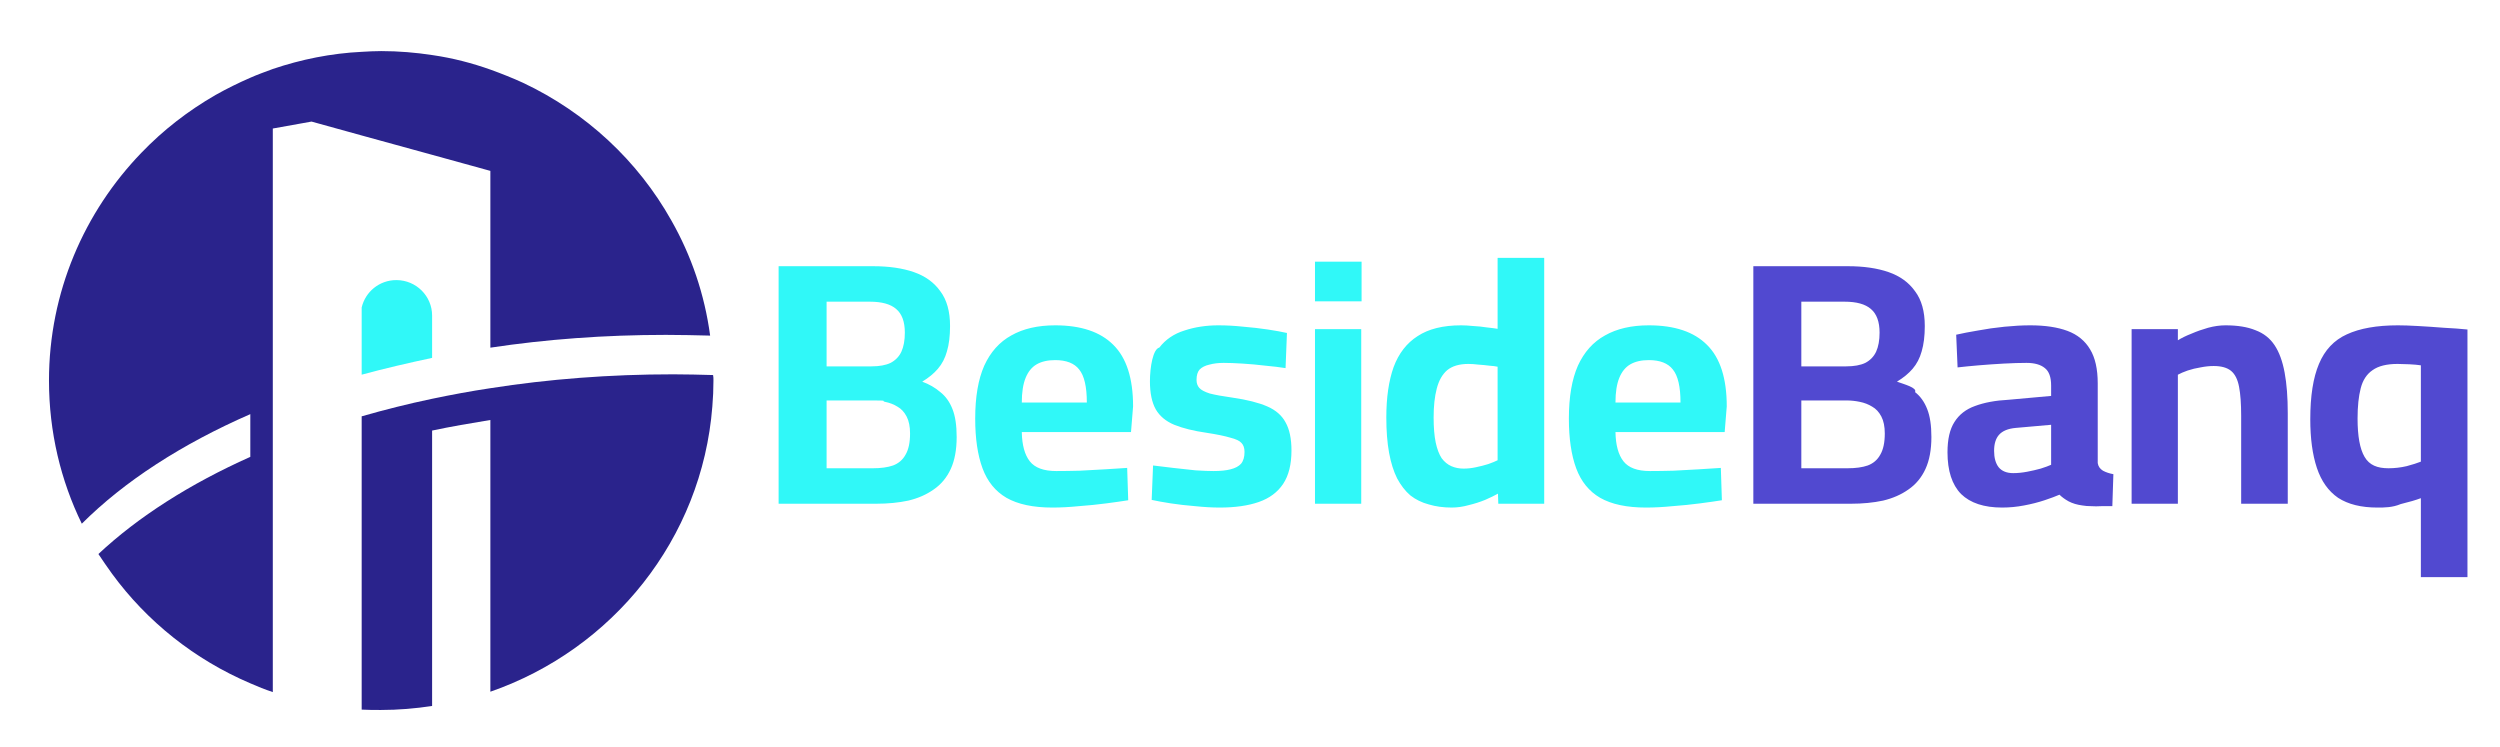
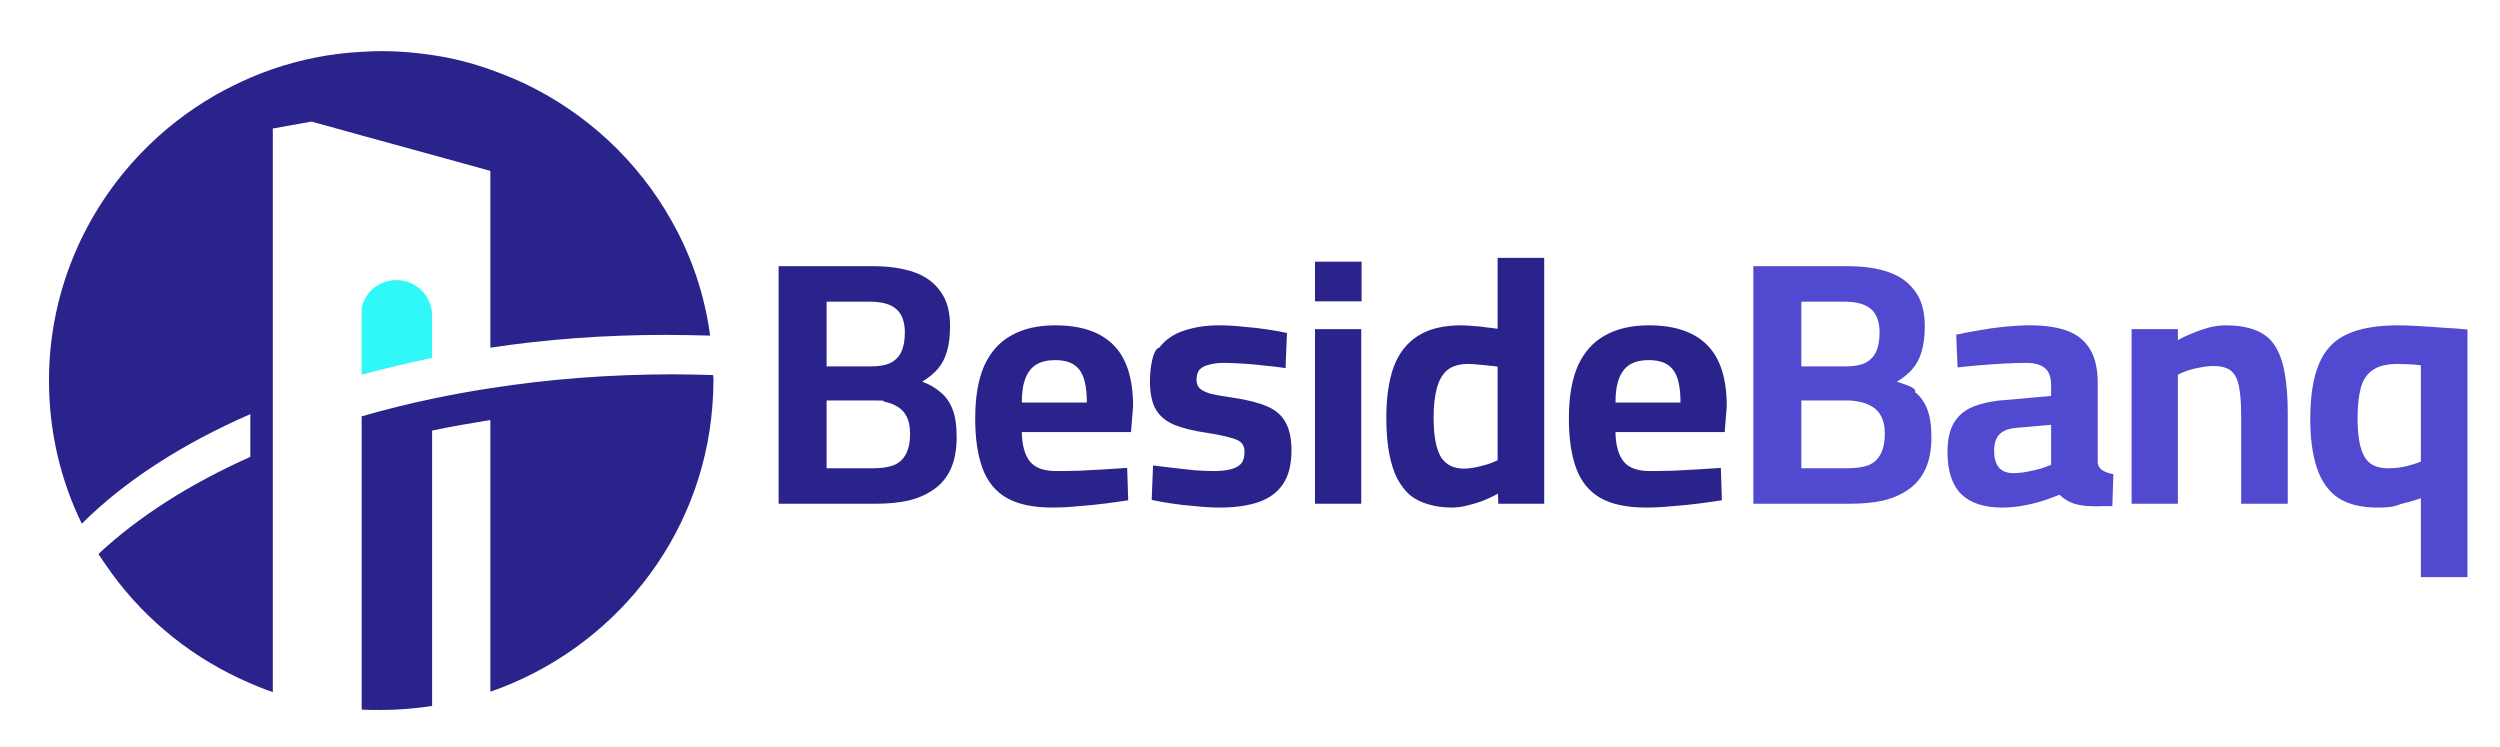
<svg xmlns="http://www.w3.org/2000/svg" width="335" height="100" viewBox="55 160 335 100" fill="none">
  <path d="M174.171 260.863C174.171 260.961 174.171 261.059 174.171 261.206C174.171 261.157 174.122 261.108 174.122 261.059C174.171 261.01 174.171 260.961 174.171 260.863Z" stroke="#FF0000" stroke-width="1.372" stroke-miterlimit="10" />
  <path d="M112.902 202.28V207.957C109.69 208.642 106.528 209.376 103.464 210.208V201.203C103.958 199.098 105.836 197.532 108.109 197.532C110.777 197.532 112.902 199.686 112.902 202.28Z" fill="#30F8F8" />
  <path d="M150.158 204.971C148.181 204.923 146.205 204.874 144.228 204.874C136.076 204.874 128.17 205.461 120.709 206.587V182.899L112.902 180.745L103.464 178.151L96.745 176.291L91.556 177.221V252.739C90.519 252.396 89.531 252.005 88.542 251.564C81.081 248.383 74.707 243.293 70.013 236.882C69.371 236.001 68.778 235.12 68.185 234.239C73.521 229.247 80.439 224.842 88.542 221.22V215.494C79.352 219.507 71.644 224.499 65.962 230.177C63.145 224.401 61.564 217.892 61.564 210.991C61.564 199.147 66.307 188.38 73.966 180.451C76.881 177.417 80.241 174.823 83.898 172.719C85.38 171.887 86.961 171.104 88.542 170.418C89.531 169.978 90.519 169.635 91.556 169.244C95.312 167.971 99.363 167.139 103.514 166.943C104.354 166.895 105.194 166.846 106.083 166.846C108.405 166.846 110.728 167.041 112.951 167.384C115.669 167.775 118.288 168.461 120.758 169.342C122.24 169.88 123.723 170.467 125.106 171.104C133.506 175.068 140.473 181.528 144.969 189.555C147.638 194.253 149.416 199.441 150.158 204.971Z" fill="#2A238C" />
  <path d="M150.602 210.991C150.602 212.166 150.553 213.291 150.454 214.466C149.071 232.232 137.064 247.013 120.709 252.69V216.277C118.041 216.717 115.422 217.158 112.902 217.696V254.599C110.678 254.941 108.356 255.137 106.034 255.137C105.194 255.137 104.304 255.137 103.464 255.088V215.788C106.528 214.907 109.641 214.123 112.902 213.438C115.471 212.9 118.09 212.411 120.709 212.019C128.516 210.795 136.718 210.159 145.217 210.159C146.995 210.159 148.774 210.208 150.553 210.257C150.602 210.453 150.602 210.746 150.602 210.991Z" fill="#2A238C" />
-   <path d="M159.334 227.5V195.672H172.009C174.121 195.672 175.939 195.936 177.461 196.464C178.983 196.992 180.164 197.847 181.003 199.027C181.873 200.177 182.307 201.73 182.307 203.687C182.307 205.023 182.168 206.157 181.888 207.089C181.64 207.99 181.236 208.767 180.676 209.419C180.148 210.04 179.449 210.615 178.579 211.143C179.511 211.485 180.319 211.951 181.003 212.541C181.717 213.101 182.261 213.862 182.634 214.825C183.006 215.757 183.193 216.999 183.193 218.553C183.193 220.261 182.929 221.69 182.401 222.84C181.873 223.989 181.111 224.906 180.117 225.589C179.154 226.273 178.02 226.77 176.715 227.081C175.411 227.36 173.982 227.5 172.428 227.5H159.334ZM165.764 222.747H171.962C173.05 222.747 173.95 222.622 174.665 222.374C175.411 222.094 175.97 221.613 176.343 220.929C176.747 220.246 176.948 219.298 176.948 218.087C176.948 217.155 176.793 216.394 176.482 215.803C176.172 215.213 175.768 214.778 175.271 214.499C174.774 214.188 174.215 213.97 173.593 213.846C173.003 213.722 174.213 213.66 171.822 213.66H165.764V222.747ZM165.764 209.093H171.776C172.832 209.093 173.686 208.938 174.339 208.627C174.991 208.285 175.473 207.788 175.783 207.136C176.094 206.452 176.249 205.598 176.249 204.573C176.249 203.112 175.861 202.056 175.084 201.404C174.339 200.751 173.158 200.425 171.543 200.425H165.764V209.093ZM196.022 228.013C193.444 228.013 191.393 227.578 189.871 226.708C188.38 225.838 187.308 224.518 186.656 222.747C186.003 220.976 185.677 218.755 185.677 216.083C185.677 213.194 186.081 210.833 186.889 209C187.727 207.167 188.939 205.815 190.523 204.945C192.108 204.045 194.065 203.594 196.395 203.594C199.843 203.594 202.437 204.464 204.177 206.204C205.948 207.943 206.833 210.693 206.833 214.452L206.554 217.9H191.921C191.952 219.64 192.31 220.945 192.993 221.815C193.677 222.685 194.857 223.12 196.535 223.12C197.498 223.12 198.554 223.104 199.704 223.073C200.853 223.011 201.987 222.949 203.105 222.887C204.255 222.824 205.234 222.762 206.041 222.7L206.181 227.034C205.404 227.158 204.426 227.298 203.245 227.453C202.065 227.609 200.838 227.733 199.564 227.826C198.321 227.95 197.141 228.013 196.022 228.013ZM191.921 213.939H200.636C200.636 211.827 200.294 210.351 199.61 209.512C198.958 208.673 197.886 208.254 196.395 208.254C195.401 208.254 194.578 208.44 193.925 208.813C193.273 209.186 192.776 209.792 192.434 210.631C192.092 211.469 191.921 212.572 191.921 213.939ZM218.457 228.013C217.432 228.013 216.329 227.95 215.149 227.826C213.999 227.733 212.912 227.609 211.887 227.453C210.893 227.298 210.038 227.143 209.324 226.987L209.51 222.374C210.318 222.467 211.219 222.576 212.213 222.7C213.238 222.824 214.232 222.933 215.195 223.026C216.189 223.089 216.997 223.12 217.619 223.12C218.551 223.12 219.312 223.042 219.902 222.887C220.523 222.731 220.989 222.483 221.3 222.141C221.611 221.768 221.766 221.24 221.766 220.557C221.766 220.028 221.626 219.625 221.347 219.345C221.098 219.065 220.601 218.832 219.855 218.646C219.141 218.428 218.085 218.211 216.687 217.994C214.947 217.745 213.502 217.388 212.353 216.922C211.234 216.456 210.411 215.772 209.883 214.871C209.355 213.939 209.091 212.681 209.091 211.097C209.091 209.171 209.51 206.764 210.349 206.576C211.188 205.489 212.306 204.728 213.704 204.293C215.102 203.827 216.624 203.594 218.271 203.594C219.358 203.594 220.477 203.656 221.626 203.78C222.776 203.874 223.863 203.998 224.888 204.153C225.913 204.309 226.768 204.464 227.451 204.619L227.265 209.326C226.488 209.202 225.587 209.093 224.562 209C223.537 208.875 222.512 208.782 221.486 208.72C220.492 208.658 219.653 208.627 218.97 208.627C218.255 208.627 217.619 208.705 217.059 208.86C216.5 208.984 216.065 209.202 215.754 209.512C215.475 209.823 215.335 210.289 215.335 210.91C215.335 211.345 215.459 211.702 215.708 211.982C215.956 212.262 216.422 212.51 217.106 212.728C217.82 212.914 218.846 213.101 220.182 213.287C222.108 213.567 223.645 213.955 224.795 214.452C225.944 214.949 226.768 215.664 227.265 216.596C227.793 217.528 228.057 218.786 228.057 220.37C228.057 222.234 227.684 223.725 226.939 224.844C226.193 225.962 225.106 226.77 223.677 227.267C222.247 227.764 220.508 228.013 218.457 228.013ZM231.208 227.5V204.107H237.405V227.5H231.208ZM231.208 200.379V195.066H237.452V200.379H231.208ZM249.528 228.013C248.41 228.013 247.384 227.873 246.452 227.593C245.52 227.345 244.697 226.941 243.983 226.382C243.299 225.791 242.709 225.03 242.212 224.098C241.746 223.166 241.389 222.032 241.14 220.696C240.891 219.329 240.767 217.745 240.767 215.943C240.767 213.271 241.093 211.019 241.746 209.186C242.429 207.353 243.501 205.971 244.961 205.039C246.421 204.076 248.363 203.594 250.786 203.594C251.252 203.594 251.796 203.625 252.417 203.687C253.039 203.718 253.644 203.78 254.235 203.874C254.825 203.936 255.307 203.998 255.679 204.06V194.554H261.924V227.5H255.773L255.726 226.149C255.291 226.397 254.716 226.677 254.002 226.987C253.318 227.267 252.588 227.5 251.811 227.686C251.035 227.904 250.274 228.013 249.528 228.013ZM251.112 222.793C251.672 222.793 252.231 222.731 252.79 222.607C253.38 222.483 253.924 222.343 254.421 222.188C254.949 222.001 255.369 221.83 255.679 221.675V209.139C255.4 209.077 255.027 209.031 254.561 209C254.095 208.938 253.613 208.891 253.116 208.86C252.619 208.798 252.169 208.767 251.765 208.767C250.553 208.767 249.606 209.046 248.922 209.605C248.27 210.165 247.804 210.988 247.524 212.075C247.245 213.132 247.105 214.421 247.105 215.943C247.105 217.279 247.198 218.397 247.384 219.298C247.571 220.168 247.835 220.867 248.177 221.395C248.549 221.892 248.984 222.25 249.481 222.467C249.979 222.685 250.522 222.793 251.112 222.793ZM275.574 228.013C272.995 228.013 270.945 227.578 269.423 226.708C267.932 225.838 266.86 224.518 266.207 222.747C265.555 220.976 265.229 218.755 265.229 216.083C265.229 213.194 265.633 210.833 266.44 209C267.279 207.167 268.491 205.815 270.075 204.945C271.66 204.045 273.617 203.594 275.947 203.594C279.395 203.594 281.989 204.464 283.729 206.204C285.5 207.943 286.385 210.693 286.385 214.452L286.106 217.9H271.473C271.504 219.64 271.862 220.945 272.545 221.815C273.228 222.685 274.409 223.12 276.087 223.12C277.05 223.12 278.106 223.104 279.255 223.073C280.405 223.011 281.539 222.949 282.657 222.887C283.807 222.824 284.785 222.762 285.593 222.7L285.733 227.034C284.956 227.158 283.978 227.298 282.797 227.453C281.617 227.609 280.389 227.733 279.116 227.826C277.873 227.95 276.692 228.013 275.574 228.013ZM271.473 213.939H280.187C280.187 211.827 279.846 210.351 279.162 209.512C278.51 208.673 277.438 208.254 275.947 208.254C274.953 208.254 274.129 208.44 273.477 208.813C272.825 209.186 272.328 209.792 271.986 210.631C271.644 211.469 271.473 212.572 271.473 213.939Z" fill="#30F8F8" />
+   <path d="M159.334 227.5V195.672H172.009C174.121 195.672 175.939 195.936 177.461 196.464C178.983 196.992 180.164 197.847 181.003 199.027C181.873 200.177 182.307 201.73 182.307 203.687C182.307 205.023 182.168 206.157 181.888 207.089C181.64 207.99 181.236 208.767 180.676 209.419C180.148 210.04 179.449 210.615 178.579 211.143C179.511 211.485 180.319 211.951 181.003 212.541C181.717 213.101 182.261 213.862 182.634 214.825C183.006 215.757 183.193 216.999 183.193 218.553C183.193 220.261 182.929 221.69 182.401 222.84C181.873 223.989 181.111 224.906 180.117 225.589C179.154 226.273 178.02 226.77 176.715 227.081C175.411 227.36 173.982 227.5 172.428 227.5H159.334ZM165.764 222.747H171.962C173.05 222.747 173.95 222.622 174.665 222.374C175.411 222.094 175.97 221.613 176.343 220.929C176.747 220.246 176.948 219.298 176.948 218.087C176.948 217.155 176.793 216.394 176.482 215.803C176.172 215.213 175.768 214.778 175.271 214.499C174.774 214.188 174.215 213.97 173.593 213.846C173.003 213.722 174.213 213.66 171.822 213.66H165.764V222.747ZM165.764 209.093H171.776C172.832 209.093 173.686 208.938 174.339 208.627C174.991 208.285 175.473 207.788 175.783 207.136C176.094 206.452 176.249 205.598 176.249 204.573C176.249 203.112 175.861 202.056 175.084 201.404C174.339 200.751 173.158 200.425 171.543 200.425H165.764V209.093ZM196.022 228.013C193.444 228.013 191.393 227.578 189.871 226.708C188.38 225.838 187.308 224.518 186.656 222.747C186.003 220.976 185.677 218.755 185.677 216.083C185.677 213.194 186.081 210.833 186.889 209C187.727 207.167 188.939 205.815 190.523 204.945C192.108 204.045 194.065 203.594 196.395 203.594C199.843 203.594 202.437 204.464 204.177 206.204C205.948 207.943 206.833 210.693 206.833 214.452L206.554 217.9H191.921C191.952 219.64 192.31 220.945 192.993 221.815C193.677 222.685 194.857 223.12 196.535 223.12C197.498 223.12 198.554 223.104 199.704 223.073C200.853 223.011 201.987 222.949 203.105 222.887C204.255 222.824 205.234 222.762 206.041 222.7L206.181 227.034C205.404 227.158 204.426 227.298 203.245 227.453C202.065 227.609 200.838 227.733 199.564 227.826C198.321 227.95 197.141 228.013 196.022 228.013ZM191.921 213.939H200.636C200.636 211.827 200.294 210.351 199.61 209.512C198.958 208.673 197.886 208.254 196.395 208.254C195.401 208.254 194.578 208.44 193.925 208.813C193.273 209.186 192.776 209.792 192.434 210.631C192.092 211.469 191.921 212.572 191.921 213.939ZM218.457 228.013C217.432 228.013 216.329 227.95 215.149 227.826C213.999 227.733 212.912 227.609 211.887 227.453C210.893 227.298 210.038 227.143 209.324 226.987L209.51 222.374C210.318 222.467 211.219 222.576 212.213 222.7C213.238 222.824 214.232 222.933 215.195 223.026C216.189 223.089 216.997 223.12 217.619 223.12C218.551 223.12 219.312 223.042 219.902 222.887C220.523 222.731 220.989 222.483 221.3 222.141C221.611 221.768 221.766 221.24 221.766 220.557C221.766 220.028 221.626 219.625 221.347 219.345C221.098 219.065 220.601 218.832 219.855 218.646C219.141 218.428 218.085 218.211 216.687 217.994C214.947 217.745 213.502 217.388 212.353 216.922C211.234 216.456 210.411 215.772 209.883 214.871C209.355 213.939 209.091 212.681 209.091 211.097C209.091 209.171 209.51 206.764 210.349 206.576C211.188 205.489 212.306 204.728 213.704 204.293C215.102 203.827 216.624 203.594 218.271 203.594C219.358 203.594 220.477 203.656 221.626 203.78C222.776 203.874 223.863 203.998 224.888 204.153C225.913 204.309 226.768 204.464 227.451 204.619L227.265 209.326C226.488 209.202 225.587 209.093 224.562 209C223.537 208.875 222.512 208.782 221.486 208.72C220.492 208.658 219.653 208.627 218.97 208.627C218.255 208.627 217.619 208.705 217.059 208.86C216.5 208.984 216.065 209.202 215.754 209.512C215.475 209.823 215.335 210.289 215.335 210.91C215.335 211.345 215.459 211.702 215.708 211.982C215.956 212.262 216.422 212.51 217.106 212.728C217.82 212.914 218.846 213.101 220.182 213.287C222.108 213.567 223.645 213.955 224.795 214.452C225.944 214.949 226.768 215.664 227.265 216.596C227.793 217.528 228.057 218.786 228.057 220.37C228.057 222.234 227.684 223.725 226.939 224.844C226.193 225.962 225.106 226.77 223.677 227.267C222.247 227.764 220.508 228.013 218.457 228.013ZM231.208 227.5V204.107H237.405V227.5H231.208ZM231.208 200.379V195.066H237.452V200.379H231.208ZM249.528 228.013C248.41 228.013 247.384 227.873 246.452 227.593C245.52 227.345 244.697 226.941 243.983 226.382C243.299 225.791 242.709 225.03 242.212 224.098C241.746 223.166 241.389 222.032 241.14 220.696C240.891 219.329 240.767 217.745 240.767 215.943C240.767 213.271 241.093 211.019 241.746 209.186C242.429 207.353 243.501 205.971 244.961 205.039C246.421 204.076 248.363 203.594 250.786 203.594C251.252 203.594 251.796 203.625 252.417 203.687C253.039 203.718 253.644 203.78 254.235 203.874C254.825 203.936 255.307 203.998 255.679 204.06V194.554H261.924V227.5H255.773L255.726 226.149C255.291 226.397 254.716 226.677 254.002 226.987C253.318 227.267 252.588 227.5 251.811 227.686C251.035 227.904 250.274 228.013 249.528 228.013ZM251.112 222.793C251.672 222.793 252.231 222.731 252.79 222.607C253.38 222.483 253.924 222.343 254.421 222.188C254.949 222.001 255.369 221.83 255.679 221.675V209.139C255.4 209.077 255.027 209.031 254.561 209C254.095 208.938 253.613 208.891 253.116 208.86C252.619 208.798 252.169 208.767 251.765 208.767C250.553 208.767 249.606 209.046 248.922 209.605C248.27 210.165 247.804 210.988 247.524 212.075C247.245 213.132 247.105 214.421 247.105 215.943C247.105 217.279 247.198 218.397 247.384 219.298C247.571 220.168 247.835 220.867 248.177 221.395C248.549 221.892 248.984 222.25 249.481 222.467C249.979 222.685 250.522 222.793 251.112 222.793ZM275.574 228.013C272.995 228.013 270.945 227.578 269.423 226.708C267.932 225.838 266.86 224.518 266.207 222.747C265.555 220.976 265.229 218.755 265.229 216.083C265.229 213.194 265.633 210.833 266.44 209C267.279 207.167 268.491 205.815 270.075 204.945C271.66 204.045 273.617 203.594 275.947 203.594C279.395 203.594 281.989 204.464 283.729 206.204C285.5 207.943 286.385 210.693 286.385 214.452L286.106 217.9H271.473C271.504 219.64 271.862 220.945 272.545 221.815C273.228 222.685 274.409 223.12 276.087 223.12C277.05 223.12 278.106 223.104 279.255 223.073C280.405 223.011 281.539 222.949 282.657 222.887C283.807 222.824 284.785 222.762 285.593 222.7L285.733 227.034C284.956 227.158 283.978 227.298 282.797 227.453C281.617 227.609 280.389 227.733 279.116 227.826C277.873 227.95 276.692 228.013 275.574 228.013ZM271.473 213.939H280.187C280.187 211.827 279.846 210.351 279.162 209.512C278.51 208.673 277.438 208.254 275.947 208.254C274.953 208.254 274.129 208.44 273.477 208.813C272.825 209.186 272.328 209.792 271.986 210.631C271.644 211.469 271.473 212.572 271.473 213.939Z" fill="#2A238C" />
  <path d="M289.947 227.5V195.672H302.623C304.735 195.672 306.553 195.936 308.075 196.464C309.597 196.992 310.778 197.847 311.616 199.027C312.486 200.177 312.921 201.73 312.921 203.687C312.921 205.023 312.781 206.157 312.502 207.089C312.253 207.99 311.849 208.767 311.29 209.419C310.762 210.04 310.063 210.615 309.193 211.143C310.125 211.485 311.933 211.951 311.616 212.541C312.331 213.101 312.875 213.862 313.247 214.825C313.62 215.757 313.807 216.999 313.807 218.553C313.807 220.261 313.543 221.69 313.014 222.84C312.486 223.989 311.725 224.906 310.731 225.589C309.768 226.273 308.634 226.77 307.329 227.081C306.024 227.36 304.595 227.5 303.042 227.5H289.947ZM296.378 222.747H302.576C303.663 222.747 304.564 222.622 305.279 222.374C306.024 222.094 306.584 221.613 306.956 220.929C307.36 220.246 307.562 219.298 307.562 218.087C307.562 217.155 307.407 216.394 307.096 215.803C306.786 215.213 306.382 214.778 305.885 214.499C305.388 214.188 304.828 213.97 304.207 213.846C303.617 213.722 303.026 213.66 302.436 213.66H296.378V222.747ZM296.378 209.093H302.39C303.446 209.093 304.3 208.938 304.953 208.627C305.605 208.285 306.087 207.788 306.397 207.136C306.708 206.452 306.863 205.598 306.863 204.573C306.863 203.112 306.475 202.056 305.698 201.404C304.953 200.751 303.772 200.425 302.157 200.425H296.378V209.093ZM323.281 228.013C320.858 228.013 319.025 227.407 317.782 226.195C316.57 224.953 315.964 223.089 315.964 220.603C315.964 218.863 316.275 217.512 316.896 216.549C317.518 215.555 318.434 214.84 319.646 214.405C320.889 213.939 322.395 213.66 324.166 213.567L329.851 213.054V211.656C329.851 210.537 329.572 209.761 329.013 209.326C328.453 208.86 327.63 208.627 326.543 208.627C325.673 208.627 324.663 208.658 323.514 208.72C322.395 208.782 321.277 208.86 320.159 208.953C319.071 209.046 318.124 209.139 317.316 209.233L317.129 204.852C317.937 204.666 318.9 204.479 320.019 204.293C321.168 204.076 322.364 203.905 323.607 203.78C324.85 203.656 325.999 203.594 327.055 203.594C329.044 203.594 330.706 203.843 332.042 204.34C333.377 204.837 334.387 205.66 335.071 206.809C335.754 207.928 336.096 209.45 336.096 211.376V222.048C336.158 222.483 336.391 222.824 336.795 223.073C337.199 223.29 337.665 223.446 338.193 223.539L338.053 227.826C337.556 227.826 337.059 227.826 336.562 227.826C336.096 227.857 335.645 227.857 335.21 227.826C334.775 227.826 334.387 227.795 334.045 227.733C333.331 227.64 332.71 227.453 332.181 227.174C331.684 226.894 331.28 226.599 330.97 226.288C330.473 226.506 329.805 226.754 328.966 227.034C328.127 227.314 327.211 227.547 326.217 227.733C325.253 227.919 324.275 228.013 323.281 228.013ZM324.772 223.399C325.362 223.399 325.984 223.337 326.636 223.213C327.288 223.089 327.894 222.949 328.453 222.793C329.044 222.607 329.51 222.436 329.851 222.281V216.922L325.098 217.341C324.073 217.434 323.327 217.745 322.861 218.273C322.426 218.77 322.209 219.485 322.209 220.417C322.209 221.349 322.411 222.079 322.815 222.607C323.25 223.135 323.902 223.399 324.772 223.399ZM340.636 227.5V204.107H346.834V205.598C347.331 205.287 347.937 204.992 348.652 204.712C349.366 204.402 350.112 204.138 350.889 203.92C351.696 203.703 352.473 203.594 353.219 203.594C354.834 203.594 356.17 203.812 357.226 204.246C358.313 204.65 359.168 205.318 359.789 206.25C360.411 207.182 360.861 208.409 361.141 209.932C361.42 211.423 361.56 213.24 361.56 215.384V227.5H355.316V215.71C355.316 214.095 355.222 212.805 355.036 211.842C354.85 210.848 354.492 210.134 353.964 209.699C353.436 209.264 352.659 209.046 351.634 209.046C351.075 209.046 350.485 209.108 349.863 209.233C349.273 209.326 348.698 209.466 348.139 209.652C347.611 209.838 347.176 210.025 346.834 210.211V227.5H340.636ZM379.396 237.333V226.754C378.743 227.003 377.842 227.267 376.693 227.547C375.574 228.013 374.534 228.013 373.57 228.013C371.396 228.013 369.641 227.578 368.305 226.708C367 225.807 366.052 224.471 365.462 222.7C364.872 220.929 364.577 218.755 364.577 216.176C364.577 213.069 364.965 210.6 365.742 208.767C366.518 206.903 367.761 205.582 369.47 204.806C371.209 203.998 373.493 203.594 376.32 203.594C377.034 203.594 377.935 203.625 379.023 203.687C380.141 203.749 381.291 203.827 382.471 203.92C383.683 203.982 384.739 204.06 385.64 204.153V237.333H379.396ZM375.062 222.747C375.869 222.747 376.677 222.654 377.485 222.467C378.293 222.25 378.93 222.048 379.396 221.861V208.953C378.992 208.891 378.479 208.844 377.858 208.813C377.236 208.782 376.708 208.767 376.273 208.767C374.813 208.767 373.695 209.046 372.918 209.605C372.141 210.134 371.613 210.941 371.334 212.029C371.054 213.116 370.914 214.467 370.914 216.083C370.914 218.444 371.225 220.153 371.846 221.209C372.499 222.34 373.57 222.747 375.062 222.747Z" fill="#5149D0" />
</svg>
